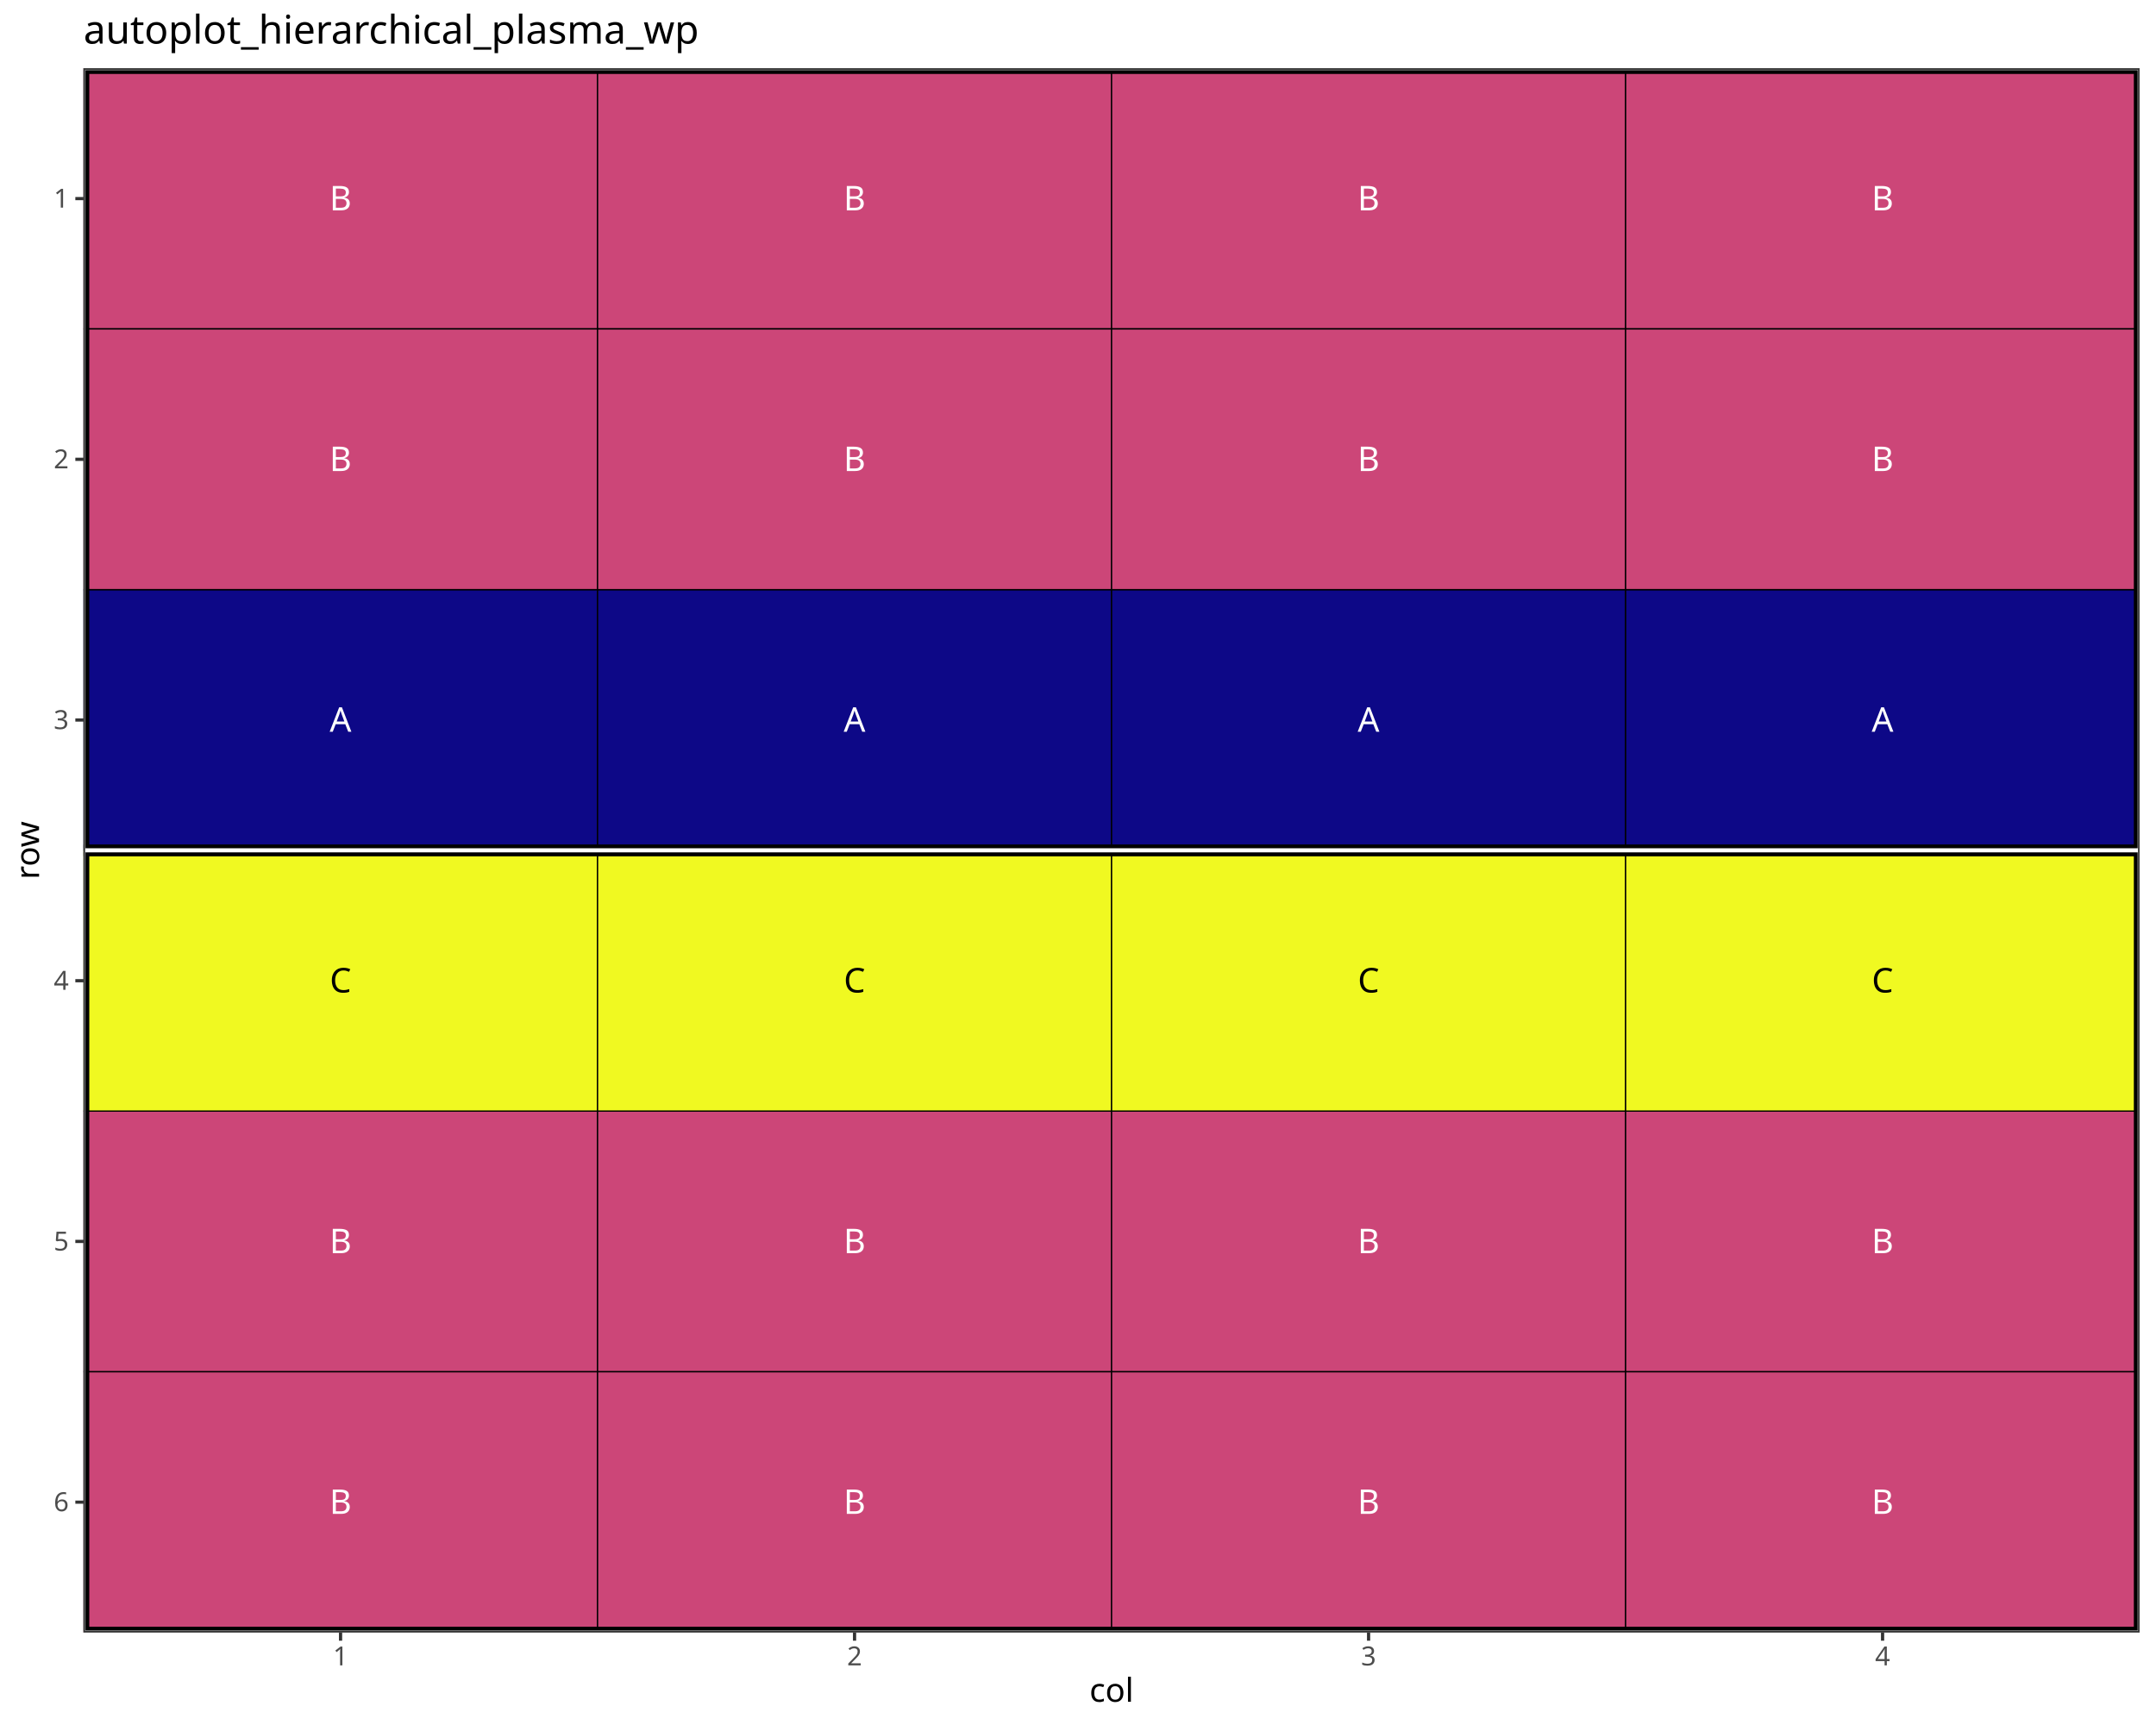
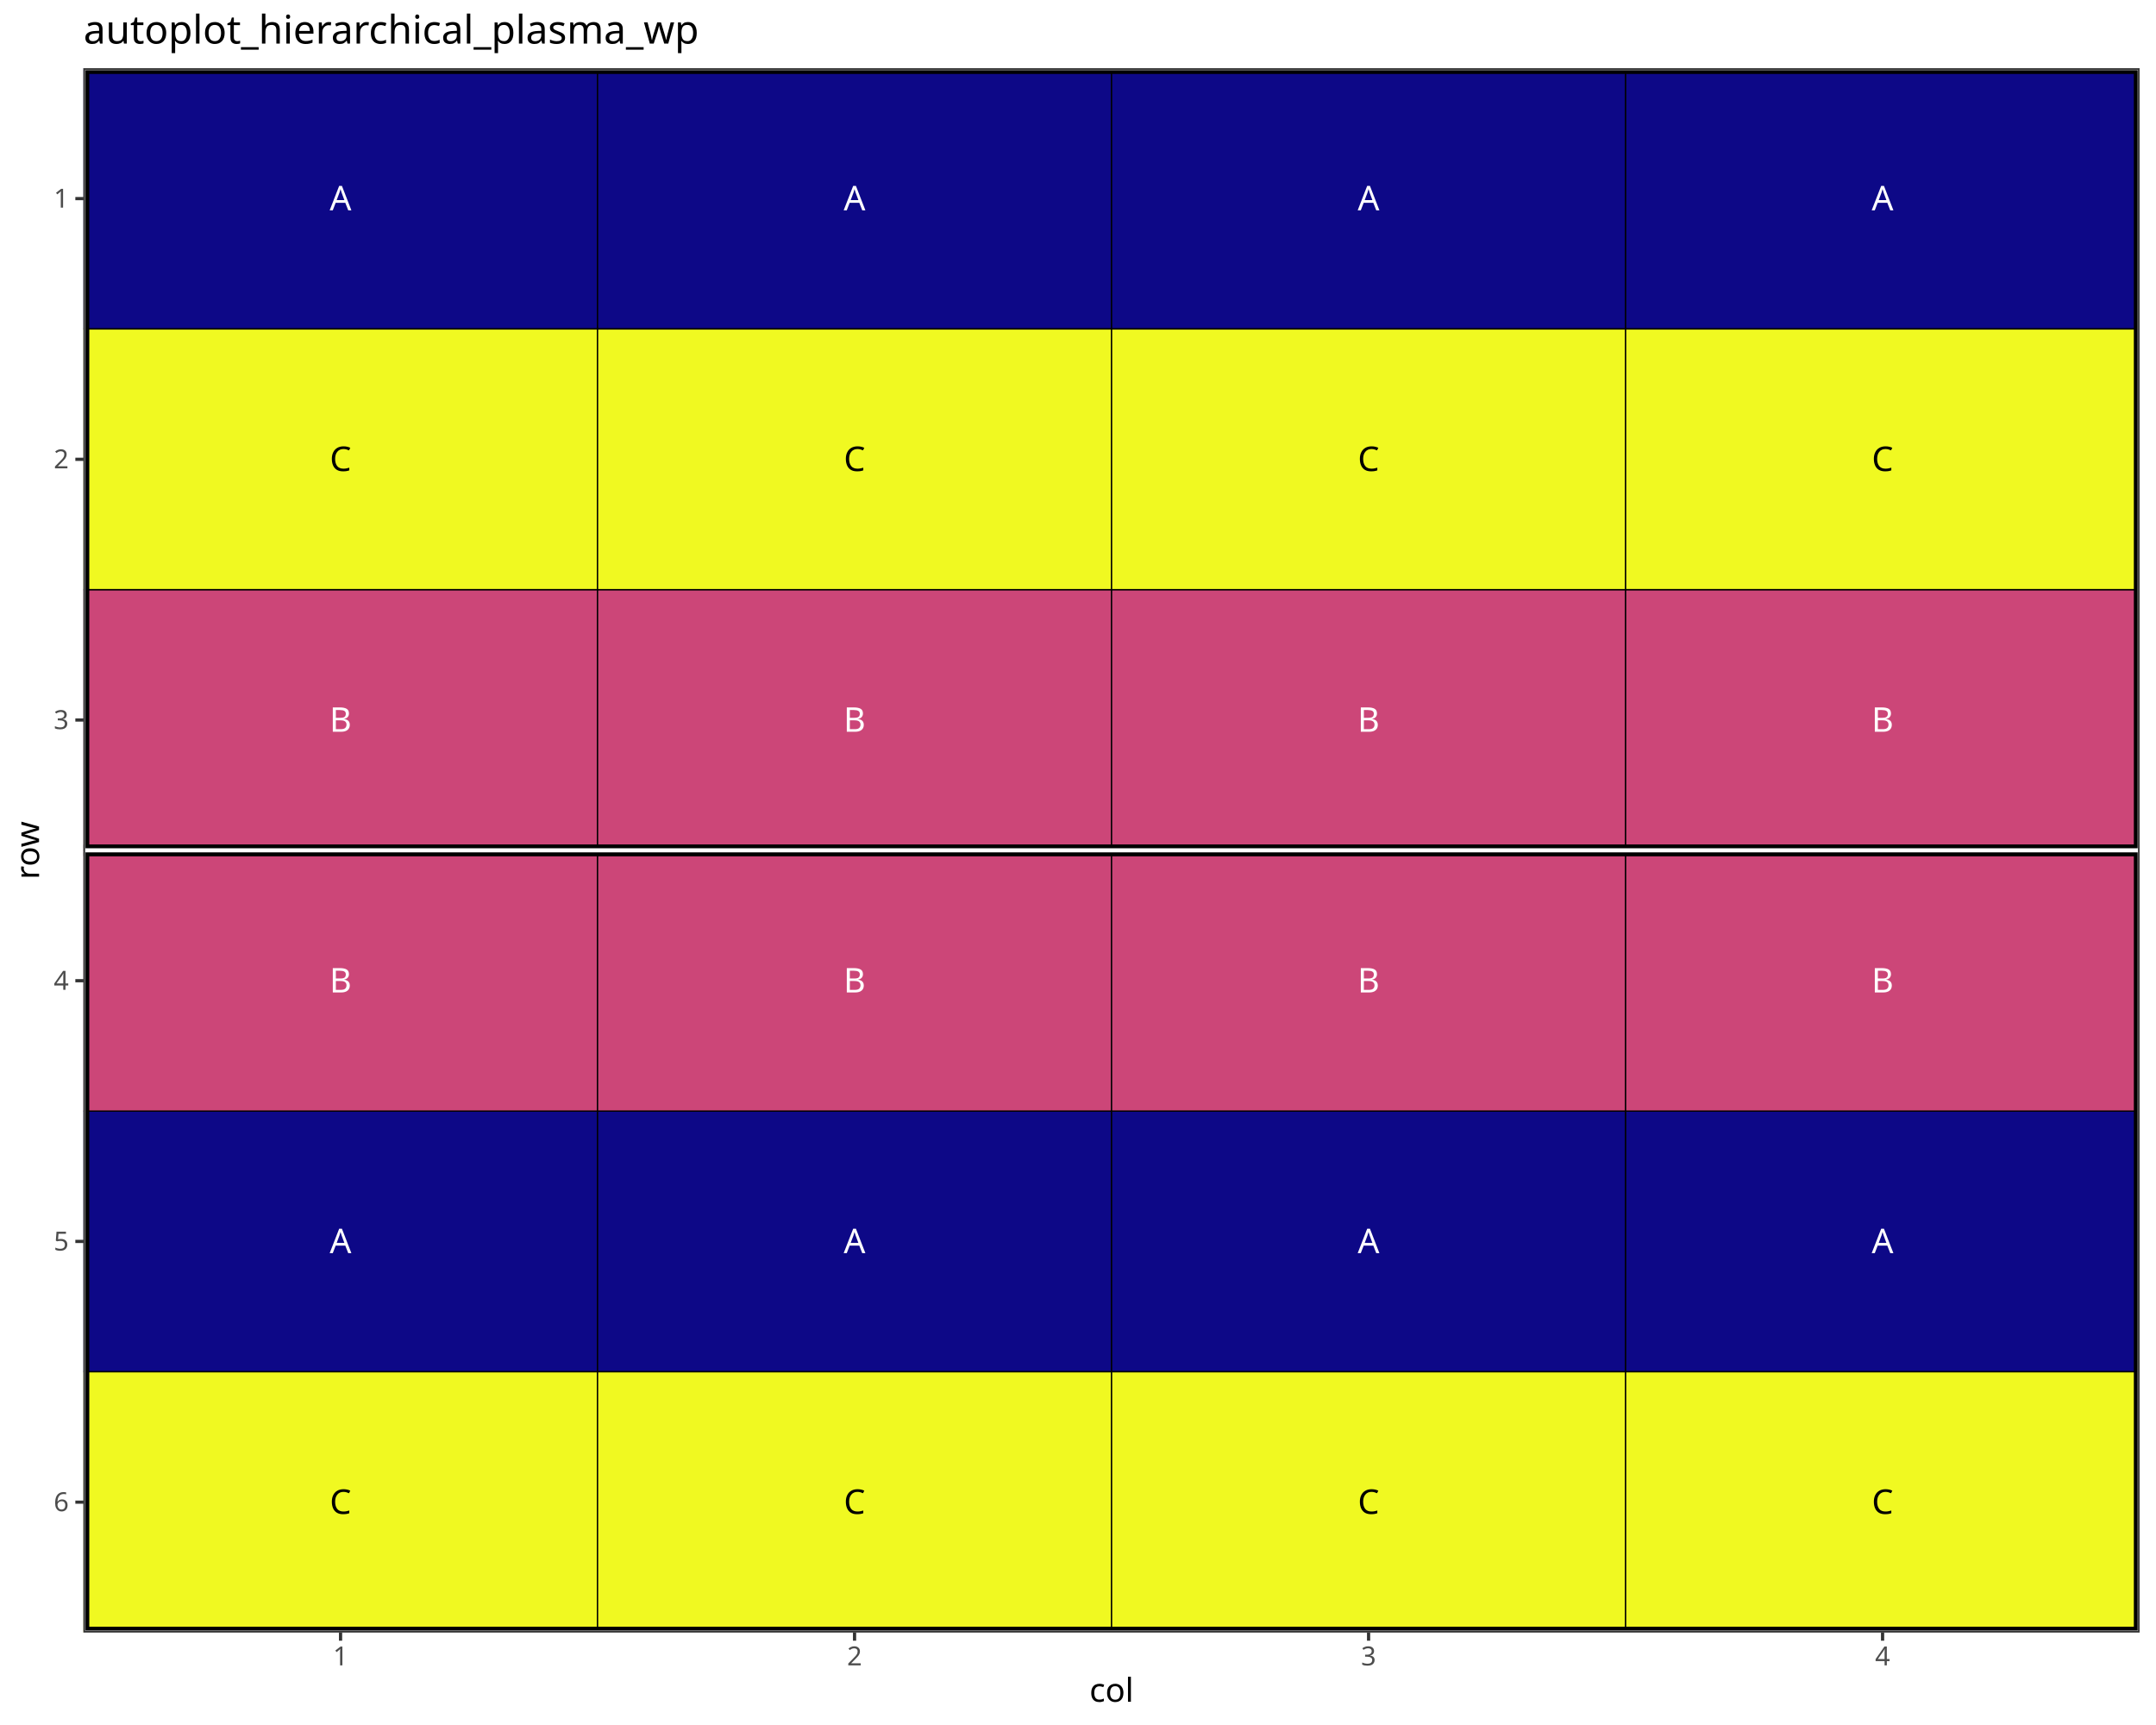
<svg xmlns="http://www.w3.org/2000/svg" class="svglite" data-engine-version="2.0" width="720.00pt" height="576.00pt" viewBox="0 0 720.00 576.00">
  <defs>
    <style type="text/css">
    .svglite line, .svglite polyline, .svglite polygon, .svglite path, .svglite rect, .svglite circle {
      fill: none;
      stroke: #000000;
      stroke-linecap: round;
      stroke-linejoin: round;
      stroke-miterlimit: 10.00;
    }
  </style>
  </defs>
  <rect width="100%" height="100%" style="stroke: none; fill: #FFFFFF;" />
  <defs>
    <clipPath id="cpMC4wMHw3MjAuMDB8MC4wMHw1NzYuMDA=">
      <rect x="0.00" y="0.00" width="720.00" height="576.00" />
    </clipPath>
  </defs>
  <g clip-path="url(#cpMC4wMHw3MjAuMDB8MC4wMHw1NzYuMDA=)">
    <rect x="0.00" y="0.00" width="720.00" height="576.00" style="stroke-width: 1.07; stroke: #FFFFFF; fill: #FFFFFF;" />
  </g>
  <defs>
    <clipPath id="cpMjcuOTB8NzE0LjUyfDIyLjc4fDU0NS4xMQ==">
      <rect x="27.90" y="22.78" width="686.62" height="522.33" />
    </clipPath>
  </defs>
  <g clip-path="url(#cpMjcuOTB8NzE0LjUyfDIyLjc4fDU0NS4xMQ==)">
    <rect x="27.90" y="22.78" width="686.62" height="522.33" style="stroke-width: 1.07; stroke: none; fill: #FFFFFF;" />
    <polyline points="27.90,22.78 714.52,22.78 " style="stroke-width: 0.53; stroke: #EBEBEB; stroke-linecap: butt;" />
    <polyline points="27.90,109.84 714.52,109.84 " style="stroke-width: 0.53; stroke: #EBEBEB; stroke-linecap: butt;" />
    <polyline points="27.90,196.89 714.52,196.89 " style="stroke-width: 0.53; stroke: #EBEBEB; stroke-linecap: butt;" />
    <polyline points="27.90,283.95 714.52,283.95 " style="stroke-width: 0.53; stroke: #EBEBEB; stroke-linecap: butt;" />
    <polyline points="27.90,371.00 714.52,371.00 " style="stroke-width: 0.53; stroke: #EBEBEB; stroke-linecap: butt;" />
    <polyline points="27.90,458.06 714.52,458.06 " style="stroke-width: 0.53; stroke: #EBEBEB; stroke-linecap: butt;" />
    <polyline points="27.90,545.11 714.52,545.11 " style="stroke-width: 0.53; stroke: #EBEBEB; stroke-linecap: butt;" />
    <polyline points="27.90,545.11 27.90,22.78 " style="stroke-width: 0.53; stroke: #EBEBEB; stroke-linecap: butt;" />
    <polyline points="199.55,545.11 199.55,22.78 " style="stroke-width: 0.53; stroke: #EBEBEB; stroke-linecap: butt;" />
    <polyline points="371.21,545.11 371.21,22.78 " style="stroke-width: 0.53; stroke: #EBEBEB; stroke-linecap: butt;" />
    <polyline points="542.87,545.11 542.87,22.78 " style="stroke-width: 0.53; stroke: #EBEBEB; stroke-linecap: butt;" />
    <polyline points="714.52,545.11 714.52,22.78 " style="stroke-width: 0.53; stroke: #EBEBEB; stroke-linecap: butt;" />
    <polyline points="27.90,66.31 714.52,66.31 " style="stroke-width: 1.07; stroke: #EBEBEB; stroke-linecap: butt;" />
    <polyline points="27.90,153.37 714.52,153.37 " style="stroke-width: 1.07; stroke: #EBEBEB; stroke-linecap: butt;" />
    <polyline points="27.90,240.42 714.52,240.42 " style="stroke-width: 1.07; stroke: #EBEBEB; stroke-linecap: butt;" />
    <polyline points="27.90,327.48 714.52,327.48 " style="stroke-width: 1.07; stroke: #EBEBEB; stroke-linecap: butt;" />
    <polyline points="27.90,414.53 714.52,414.53 " style="stroke-width: 1.07; stroke: #EBEBEB; stroke-linecap: butt;" />
    <polyline points="27.90,501.59 714.52,501.59 " style="stroke-width: 1.07; stroke: #EBEBEB; stroke-linecap: butt;" />
    <polyline points="113.73,545.11 113.73,22.78 " style="stroke-width: 1.07; stroke: #EBEBEB; stroke-linecap: butt;" />
    <polyline points="285.38,545.11 285.38,22.78 " style="stroke-width: 1.07; stroke: #EBEBEB; stroke-linecap: butt;" />
    <polyline points="457.04,545.11 457.04,22.78 " style="stroke-width: 1.07; stroke: #EBEBEB; stroke-linecap: butt;" />
    <polyline points="628.69,545.11 628.69,22.78 " style="stroke-width: 1.07; stroke: #EBEBEB; stroke-linecap: butt;" />
-     <rect x="27.90" y="196.89" width="171.66" height="87.05" style="stroke-width: 0.43; stroke-linecap: butt; stroke-linejoin: miter; fill: #0D0887;" />
-     <rect x="199.55" y="196.89" width="171.66" height="87.05" style="stroke-width: 0.43; stroke-linecap: butt; stroke-linejoin: miter; fill: #0D0887;" />
-     <rect x="371.21" y="196.89" width="171.66" height="87.05" style="stroke-width: 0.43; stroke-linecap: butt; stroke-linejoin: miter; fill: #0D0887;" />
-     <rect x="542.87" y="196.89" width="171.66" height="87.05" style="stroke-width: 0.43; stroke-linecap: butt; stroke-linejoin: miter; fill: #0D0887;" />
-     <rect x="27.90" y="22.78" width="171.66" height="87.05" style="stroke-width: 0.43; stroke-linecap: butt; stroke-linejoin: miter; fill: #CC4678;" />
-     <rect x="199.55" y="22.78" width="171.66" height="87.05" style="stroke-width: 0.43; stroke-linecap: butt; stroke-linejoin: miter; fill: #CC4678;" />
-     <rect x="371.21" y="22.78" width="171.66" height="87.05" style="stroke-width: 0.43; stroke-linecap: butt; stroke-linejoin: miter; fill: #CC4678;" />
-     <rect x="542.87" y="22.78" width="171.66" height="87.05" style="stroke-width: 0.43; stroke-linecap: butt; stroke-linejoin: miter; fill: #CC4678;" />
-     <rect x="27.90" y="109.84" width="171.66" height="87.05" style="stroke-width: 0.43; stroke-linecap: butt; stroke-linejoin: miter; fill: #CC4678;" />
-     <rect x="199.55" y="109.84" width="171.66" height="87.05" style="stroke-width: 0.43; stroke-linecap: butt; stroke-linejoin: miter; fill: #CC4678;" />
-     <rect x="371.21" y="109.84" width="171.66" height="87.05" style="stroke-width: 0.43; stroke-linecap: butt; stroke-linejoin: miter; fill: #CC4678;" />
-     <rect x="542.87" y="109.84" width="171.66" height="87.05" style="stroke-width: 0.43; stroke-linecap: butt; stroke-linejoin: miter; fill: #CC4678;" />
-     <rect x="27.90" y="371.00" width="171.66" height="87.05" style="stroke-width: 0.43; stroke-linecap: butt; stroke-linejoin: miter; fill: #CC4678;" />
-     <rect x="199.55" y="371.00" width="171.66" height="87.05" style="stroke-width: 0.43; stroke-linecap: butt; stroke-linejoin: miter; fill: #CC4678;" />
-     <rect x="371.21" y="371.00" width="171.66" height="87.05" style="stroke-width: 0.43; stroke-linecap: butt; stroke-linejoin: miter; fill: #CC4678;" />
-     <rect x="542.87" y="371.00" width="171.66" height="87.05" style="stroke-width: 0.43; stroke-linecap: butt; stroke-linejoin: miter; fill: #CC4678;" />
-     <rect x="27.90" y="458.06" width="171.66" height="87.05" style="stroke-width: 0.43; stroke-linecap: butt; stroke-linejoin: miter; fill: #CC4678;" />
-     <rect x="199.55" y="458.06" width="171.66" height="87.05" style="stroke-width: 0.43; stroke-linecap: butt; stroke-linejoin: miter; fill: #CC4678;" />
-     <rect x="371.21" y="458.06" width="171.66" height="87.05" style="stroke-width: 0.43; stroke-linecap: butt; stroke-linejoin: miter; fill: #CC4678;" />
-     <rect x="542.87" y="458.06" width="171.66" height="87.05" style="stroke-width: 0.43; stroke-linecap: butt; stroke-linejoin: miter; fill: #CC4678;" />
-     <rect x="27.90" y="283.95" width="171.66" height="87.05" style="stroke-width: 0.43; stroke-linecap: butt; stroke-linejoin: miter; fill: #F0F921;" />
-     <rect x="199.55" y="283.95" width="171.66" height="87.05" style="stroke-width: 0.43; stroke-linecap: butt; stroke-linejoin: miter; fill: #F0F921;" />
-     <rect x="371.21" y="283.95" width="171.66" height="87.05" style="stroke-width: 0.43; stroke-linecap: butt; stroke-linejoin: miter; fill: #F0F921;" />
-     <rect x="542.87" y="283.95" width="171.66" height="87.05" style="stroke-width: 0.43; stroke-linecap: butt; stroke-linejoin: miter; fill: #F0F921;" />
-     <text x="113.73" y="244.34" text-anchor="middle" style="font-size: 11.38px; fill: #FFFFFF; font-family: sans;" textLength="7.59px" lengthAdjust="spacingAndGlyphs">A</text>
-     <text x="285.38" y="244.34" text-anchor="middle" style="font-size: 11.38px; fill: #FFFFFF; font-family: sans;" textLength="7.59px" lengthAdjust="spacingAndGlyphs">A</text>
-     <text x="457.04" y="244.34" text-anchor="middle" style="font-size: 11.38px; fill: #FFFFFF; font-family: sans;" textLength="7.59px" lengthAdjust="spacingAndGlyphs">A</text>
-     <text x="628.69" y="244.34" text-anchor="middle" style="font-size: 11.38px; fill: #FFFFFF; font-family: sans;" textLength="7.59px" lengthAdjust="spacingAndGlyphs">A</text>
-     <text x="113.73" y="70.23" text-anchor="middle" style="font-size: 11.38px; fill: #FFFFFF; font-family: sans;" textLength="7.59px" lengthAdjust="spacingAndGlyphs">B</text>
-     <text x="285.38" y="70.23" text-anchor="middle" style="font-size: 11.38px; fill: #FFFFFF; font-family: sans;" textLength="7.59px" lengthAdjust="spacingAndGlyphs">B</text>
-     <text x="457.04" y="70.23" text-anchor="middle" style="font-size: 11.38px; fill: #FFFFFF; font-family: sans;" textLength="7.59px" lengthAdjust="spacingAndGlyphs">B</text>
-     <text x="628.69" y="70.23" text-anchor="middle" style="font-size: 11.38px; fill: #FFFFFF; font-family: sans;" textLength="7.59px" lengthAdjust="spacingAndGlyphs">B</text>
-     <text x="113.73" y="157.28" text-anchor="middle" style="font-size: 11.38px; fill: #FFFFFF; font-family: sans;" textLength="7.59px" lengthAdjust="spacingAndGlyphs">B</text>
-     <text x="285.38" y="157.28" text-anchor="middle" style="font-size: 11.38px; fill: #FFFFFF; font-family: sans;" textLength="7.59px" lengthAdjust="spacingAndGlyphs">B</text>
-     <text x="457.04" y="157.28" text-anchor="middle" style="font-size: 11.38px; fill: #FFFFFF; font-family: sans;" textLength="7.59px" lengthAdjust="spacingAndGlyphs">B</text>
-     <text x="628.69" y="157.28" text-anchor="middle" style="font-size: 11.38px; fill: #FFFFFF; font-family: sans;" textLength="7.59px" lengthAdjust="spacingAndGlyphs">B</text>
-     <text x="113.73" y="418.45" text-anchor="middle" style="font-size: 11.38px; fill: #FFFFFF; font-family: sans;" textLength="7.59px" lengthAdjust="spacingAndGlyphs">B</text>
-     <text x="285.38" y="418.45" text-anchor="middle" style="font-size: 11.38px; fill: #FFFFFF; font-family: sans;" textLength="7.59px" lengthAdjust="spacingAndGlyphs">B</text>
-     <text x="457.04" y="418.45" text-anchor="middle" style="font-size: 11.38px; fill: #FFFFFF; font-family: sans;" textLength="7.59px" lengthAdjust="spacingAndGlyphs">B</text>
-     <text x="628.69" y="418.45" text-anchor="middle" style="font-size: 11.38px; fill: #FFFFFF; font-family: sans;" textLength="7.59px" lengthAdjust="spacingAndGlyphs">B</text>
-     <text x="113.73" y="505.50" text-anchor="middle" style="font-size: 11.38px; fill: #FFFFFF; font-family: sans;" textLength="7.59px" lengthAdjust="spacingAndGlyphs">B</text>
-     <text x="285.38" y="505.50" text-anchor="middle" style="font-size: 11.38px; fill: #FFFFFF; font-family: sans;" textLength="7.59px" lengthAdjust="spacingAndGlyphs">B</text>
-     <text x="457.04" y="505.50" text-anchor="middle" style="font-size: 11.38px; fill: #FFFFFF; font-family: sans;" textLength="7.59px" lengthAdjust="spacingAndGlyphs">B</text>
-     <text x="628.69" y="505.50" text-anchor="middle" style="font-size: 11.38px; fill: #FFFFFF; font-family: sans;" textLength="7.59px" lengthAdjust="spacingAndGlyphs">B</text>
-     <text x="113.73" y="331.39" text-anchor="middle" style="font-size: 11.38px; font-family: sans;" textLength="8.22px" lengthAdjust="spacingAndGlyphs">C</text>
-     <text x="285.38" y="331.39" text-anchor="middle" style="font-size: 11.38px; font-family: sans;" textLength="8.22px" lengthAdjust="spacingAndGlyphs">C</text>
-     <text x="457.04" y="331.39" text-anchor="middle" style="font-size: 11.38px; font-family: sans;" textLength="8.22px" lengthAdjust="spacingAndGlyphs">C</text>
-     <text x="628.69" y="331.39" text-anchor="middle" style="font-size: 11.38px; font-family: sans;" textLength="8.22px" lengthAdjust="spacingAndGlyphs">C</text>
+     <rect x="27.90" y="22.78" width="171.66" height="87.05" style="stroke-width: 0.43; stroke-linecap: butt; stroke-linejoin: miter; fill: #0D0887;" />
+     <rect x="199.55" y="22.78" width="171.66" height="87.05" style="stroke-width: 0.43; stroke-linecap: butt; stroke-linejoin: miter; fill: #0D0887;" />
+     <rect x="371.21" y="22.78" width="171.66" height="87.05" style="stroke-width: 0.43; stroke-linecap: butt; stroke-linejoin: miter; fill: #0D0887;" />
+     <rect x="542.87" y="22.78" width="171.66" height="87.05" style="stroke-width: 0.43; stroke-linecap: butt; stroke-linejoin: miter; fill: #0D0887;" />
+     <rect x="27.90" y="371.00" width="171.66" height="87.05" style="stroke-width: 0.43; stroke-linecap: butt; stroke-linejoin: miter; fill: #0D0887;" />
+     <rect x="199.55" y="371.00" width="171.66" height="87.05" style="stroke-width: 0.43; stroke-linecap: butt; stroke-linejoin: miter; fill: #0D0887;" />
+     <rect x="371.21" y="371.00" width="171.66" height="87.05" style="stroke-width: 0.43; stroke-linecap: butt; stroke-linejoin: miter; fill: #0D0887;" />
+     <rect x="542.87" y="371.00" width="171.66" height="87.05" style="stroke-width: 0.43; stroke-linecap: butt; stroke-linejoin: miter; fill: #0D0887;" />
+     <rect x="27.90" y="196.89" width="171.66" height="87.05" style="stroke-width: 0.43; stroke-linecap: butt; stroke-linejoin: miter; fill: #CC4678;" />
+     <rect x="199.55" y="196.89" width="171.66" height="87.05" style="stroke-width: 0.43; stroke-linecap: butt; stroke-linejoin: miter; fill: #CC4678;" />
+     <rect x="371.21" y="196.89" width="171.66" height="87.05" style="stroke-width: 0.43; stroke-linecap: butt; stroke-linejoin: miter; fill: #CC4678;" />
+     <rect x="542.87" y="196.89" width="171.66" height="87.05" style="stroke-width: 0.43; stroke-linecap: butt; stroke-linejoin: miter; fill: #CC4678;" />
+     <rect x="27.90" y="283.95" width="171.66" height="87.05" style="stroke-width: 0.43; stroke-linecap: butt; stroke-linejoin: miter; fill: #CC4678;" />
+     <rect x="199.55" y="283.95" width="171.66" height="87.05" style="stroke-width: 0.43; stroke-linecap: butt; stroke-linejoin: miter; fill: #CC4678;" />
+     <rect x="371.21" y="283.95" width="171.66" height="87.05" style="stroke-width: 0.43; stroke-linecap: butt; stroke-linejoin: miter; fill: #CC4678;" />
+     <rect x="542.87" y="283.95" width="171.66" height="87.05" style="stroke-width: 0.43; stroke-linecap: butt; stroke-linejoin: miter; fill: #CC4678;" />
+     <rect x="27.90" y="109.84" width="171.66" height="87.05" style="stroke-width: 0.43; stroke-linecap: butt; stroke-linejoin: miter; fill: #F0F921;" />
+     <rect x="199.55" y="109.84" width="171.66" height="87.05" style="stroke-width: 0.43; stroke-linecap: butt; stroke-linejoin: miter; fill: #F0F921;" />
+     <rect x="371.21" y="109.84" width="171.66" height="87.05" style="stroke-width: 0.43; stroke-linecap: butt; stroke-linejoin: miter; fill: #F0F921;" />
+     <rect x="542.87" y="109.84" width="171.66" height="87.05" style="stroke-width: 0.43; stroke-linecap: butt; stroke-linejoin: miter; fill: #F0F921;" />
+     <rect x="27.90" y="458.06" width="171.66" height="87.05" style="stroke-width: 0.43; stroke-linecap: butt; stroke-linejoin: miter; fill: #F0F921;" />
+     <rect x="199.55" y="458.06" width="171.66" height="87.05" style="stroke-width: 0.43; stroke-linecap: butt; stroke-linejoin: miter; fill: #F0F921;" />
+     <rect x="371.21" y="458.06" width="171.66" height="87.05" style="stroke-width: 0.43; stroke-linecap: butt; stroke-linejoin: miter; fill: #F0F921;" />
+     <rect x="542.87" y="458.06" width="171.66" height="87.05" style="stroke-width: 0.43; stroke-linecap: butt; stroke-linejoin: miter; fill: #F0F921;" />
+     <text x="113.73" y="70.23" text-anchor="middle" style="font-size: 11.38px; fill: #FFFFFF; font-family: sans;" textLength="7.59px" lengthAdjust="spacingAndGlyphs">A</text>
+     <text x="285.38" y="70.23" text-anchor="middle" style="font-size: 11.38px; fill: #FFFFFF; font-family: sans;" textLength="7.59px" lengthAdjust="spacingAndGlyphs">A</text>
+     <text x="457.04" y="70.23" text-anchor="middle" style="font-size: 11.38px; fill: #FFFFFF; font-family: sans;" textLength="7.59px" lengthAdjust="spacingAndGlyphs">A</text>
+     <text x="628.69" y="70.23" text-anchor="middle" style="font-size: 11.38px; fill: #FFFFFF; font-family: sans;" textLength="7.59px" lengthAdjust="spacingAndGlyphs">A</text>
+     <text x="113.73" y="418.45" text-anchor="middle" style="font-size: 11.38px; fill: #FFFFFF; font-family: sans;" textLength="7.59px" lengthAdjust="spacingAndGlyphs">A</text>
+     <text x="285.38" y="418.45" text-anchor="middle" style="font-size: 11.38px; fill: #FFFFFF; font-family: sans;" textLength="7.59px" lengthAdjust="spacingAndGlyphs">A</text>
+     <text x="457.04" y="418.45" text-anchor="middle" style="font-size: 11.38px; fill: #FFFFFF; font-family: sans;" textLength="7.59px" lengthAdjust="spacingAndGlyphs">A</text>
+     <text x="628.69" y="418.45" text-anchor="middle" style="font-size: 11.38px; fill: #FFFFFF; font-family: sans;" textLength="7.59px" lengthAdjust="spacingAndGlyphs">A</text>
+     <text x="113.73" y="244.34" text-anchor="middle" style="font-size: 11.38px; fill: #FFFFFF; font-family: sans;" textLength="7.59px" lengthAdjust="spacingAndGlyphs">B</text>
+     <text x="285.38" y="244.34" text-anchor="middle" style="font-size: 11.38px; fill: #FFFFFF; font-family: sans;" textLength="7.59px" lengthAdjust="spacingAndGlyphs">B</text>
+     <text x="457.04" y="244.34" text-anchor="middle" style="font-size: 11.38px; fill: #FFFFFF; font-family: sans;" textLength="7.59px" lengthAdjust="spacingAndGlyphs">B</text>
+     <text x="628.69" y="244.34" text-anchor="middle" style="font-size: 11.38px; fill: #FFFFFF; font-family: sans;" textLength="7.59px" lengthAdjust="spacingAndGlyphs">B</text>
+     <text x="113.73" y="331.39" text-anchor="middle" style="font-size: 11.38px; fill: #FFFFFF; font-family: sans;" textLength="7.59px" lengthAdjust="spacingAndGlyphs">B</text>
+     <text x="285.38" y="331.39" text-anchor="middle" style="font-size: 11.38px; fill: #FFFFFF; font-family: sans;" textLength="7.59px" lengthAdjust="spacingAndGlyphs">B</text>
+     <text x="457.04" y="331.39" text-anchor="middle" style="font-size: 11.38px; fill: #FFFFFF; font-family: sans;" textLength="7.59px" lengthAdjust="spacingAndGlyphs">B</text>
+     <text x="628.69" y="331.39" text-anchor="middle" style="font-size: 11.38px; fill: #FFFFFF; font-family: sans;" textLength="7.59px" lengthAdjust="spacingAndGlyphs">B</text>
+     <text x="113.73" y="157.28" text-anchor="middle" style="font-size: 11.38px; font-family: sans;" textLength="8.22px" lengthAdjust="spacingAndGlyphs">C</text>
+     <text x="285.38" y="157.28" text-anchor="middle" style="font-size: 11.38px; font-family: sans;" textLength="8.22px" lengthAdjust="spacingAndGlyphs">C</text>
+     <text x="457.04" y="157.28" text-anchor="middle" style="font-size: 11.38px; font-family: sans;" textLength="8.22px" lengthAdjust="spacingAndGlyphs">C</text>
+     <text x="628.69" y="157.28" text-anchor="middle" style="font-size: 11.38px; font-family: sans;" textLength="8.22px" lengthAdjust="spacingAndGlyphs">C</text>
+     <text x="113.73" y="505.50" text-anchor="middle" style="font-size: 11.38px; font-family: sans;" textLength="8.22px" lengthAdjust="spacingAndGlyphs">C</text>
+     <text x="285.38" y="505.50" text-anchor="middle" style="font-size: 11.38px; font-family: sans;" textLength="8.22px" lengthAdjust="spacingAndGlyphs">C</text>
+     <text x="457.04" y="505.50" text-anchor="middle" style="font-size: 11.38px; font-family: sans;" textLength="8.22px" lengthAdjust="spacingAndGlyphs">C</text>
+     <text x="628.69" y="505.50" text-anchor="middle" style="font-size: 11.38px; font-family: sans;" textLength="8.22px" lengthAdjust="spacingAndGlyphs">C</text>
    <rect x="27.90" y="22.78" width="686.62" height="261.16" style="stroke-width: 3.84; stroke-linecap: butt; stroke-linejoin: miter;" />
    <rect x="27.90" y="283.95" width="686.62" height="261.16" style="stroke-width: 3.84; stroke-linecap: butt; stroke-linejoin: miter;" />
    <rect x="27.90" y="22.78" width="686.62" height="261.16" style="stroke-width: 1.28; stroke: #FFFFFF; stroke-linecap: butt; stroke-linejoin: miter;" />
    <rect x="27.90" y="283.95" width="686.62" height="261.16" style="stroke-width: 1.28; stroke: #FFFFFF; stroke-linecap: butt; stroke-linejoin: miter;" />
    <rect x="27.90" y="22.78" width="686.62" height="522.33" style="stroke-width: 1.07; stroke: #333333;" />
  </g>
  <g clip-path="url(#cpMC4wMHw3MjAuMDB8MC4wMHw1NzYuMDA=)">
    <text x="22.97" y="69.34" text-anchor="end" style="font-size: 8.80px; fill: #4D4D4D; font-family: sans;" textLength="4.89px" lengthAdjust="spacingAndGlyphs">1</text>
    <text x="22.97" y="156.39" text-anchor="end" style="font-size: 8.80px; fill: #4D4D4D; font-family: sans;" textLength="4.89px" lengthAdjust="spacingAndGlyphs">2</text>
    <text x="22.97" y="243.45" text-anchor="end" style="font-size: 8.80px; fill: #4D4D4D; font-family: sans;" textLength="4.89px" lengthAdjust="spacingAndGlyphs">3</text>
    <text x="22.97" y="330.50" text-anchor="end" style="font-size: 8.80px; fill: #4D4D4D; font-family: sans;" textLength="4.89px" lengthAdjust="spacingAndGlyphs">4</text>
    <text x="22.97" y="417.56" text-anchor="end" style="font-size: 8.80px; fill: #4D4D4D; font-family: sans;" textLength="4.89px" lengthAdjust="spacingAndGlyphs">5</text>
    <text x="22.97" y="504.61" text-anchor="end" style="font-size: 8.80px; fill: #4D4D4D; font-family: sans;" textLength="4.89px" lengthAdjust="spacingAndGlyphs">6</text>
    <polyline points="25.16,66.31 27.90,66.31 " style="stroke-width: 1.07; stroke: #333333; stroke-linecap: butt;" />
    <polyline points="25.16,153.37 27.90,153.37 " style="stroke-width: 1.07; stroke: #333333; stroke-linecap: butt;" />
    <polyline points="25.16,240.42 27.90,240.42 " style="stroke-width: 1.07; stroke: #333333; stroke-linecap: butt;" />
    <polyline points="25.16,327.48 27.90,327.48 " style="stroke-width: 1.07; stroke: #333333; stroke-linecap: butt;" />
    <polyline points="25.16,414.53 27.90,414.53 " style="stroke-width: 1.07; stroke: #333333; stroke-linecap: butt;" />
    <polyline points="25.16,501.59 27.90,501.59 " style="stroke-width: 1.07; stroke: #333333; stroke-linecap: butt;" />
    <polyline points="113.73,547.85 113.73,545.11 " style="stroke-width: 1.07; stroke: #333333; stroke-linecap: butt;" />
    <polyline points="285.38,547.85 285.38,545.11 " style="stroke-width: 1.07; stroke: #333333; stroke-linecap: butt;" />
    <polyline points="457.04,547.85 457.04,545.11 " style="stroke-width: 1.07; stroke: #333333; stroke-linecap: butt;" />
    <polyline points="628.69,547.85 628.69,545.11 " style="stroke-width: 1.07; stroke: #333333; stroke-linecap: butt;" />
    <text x="113.73" y="556.10" text-anchor="middle" style="font-size: 8.80px; fill: #4D4D4D; font-family: sans;" textLength="4.89px" lengthAdjust="spacingAndGlyphs">1</text>
    <text x="285.38" y="556.10" text-anchor="middle" style="font-size: 8.80px; fill: #4D4D4D; font-family: sans;" textLength="4.89px" lengthAdjust="spacingAndGlyphs">2</text>
    <text x="457.04" y="556.10" text-anchor="middle" style="font-size: 8.80px; fill: #4D4D4D; font-family: sans;" textLength="4.89px" lengthAdjust="spacingAndGlyphs">3</text>
    <text x="628.69" y="556.10" text-anchor="middle" style="font-size: 8.80px; fill: #4D4D4D; font-family: sans;" textLength="4.89px" lengthAdjust="spacingAndGlyphs">4</text>
    <text x="371.21" y="568.24" text-anchor="middle" style="font-size: 11.00px; font-family: sans;" textLength="14.06px" lengthAdjust="spacingAndGlyphs">col</text>
    <text transform="translate(13.05,283.95) rotate(-90)" text-anchor="middle" style="font-size: 11.00px; font-family: sans;" textLength="17.73px" lengthAdjust="spacingAndGlyphs">row</text>
    <text x="27.90" y="14.56" style="font-size: 13.20px; font-family: sans;" textLength="195.94px" lengthAdjust="spacingAndGlyphs">autoplot_hierarchical_plasma_wp</text>
  </g>
</svg>
